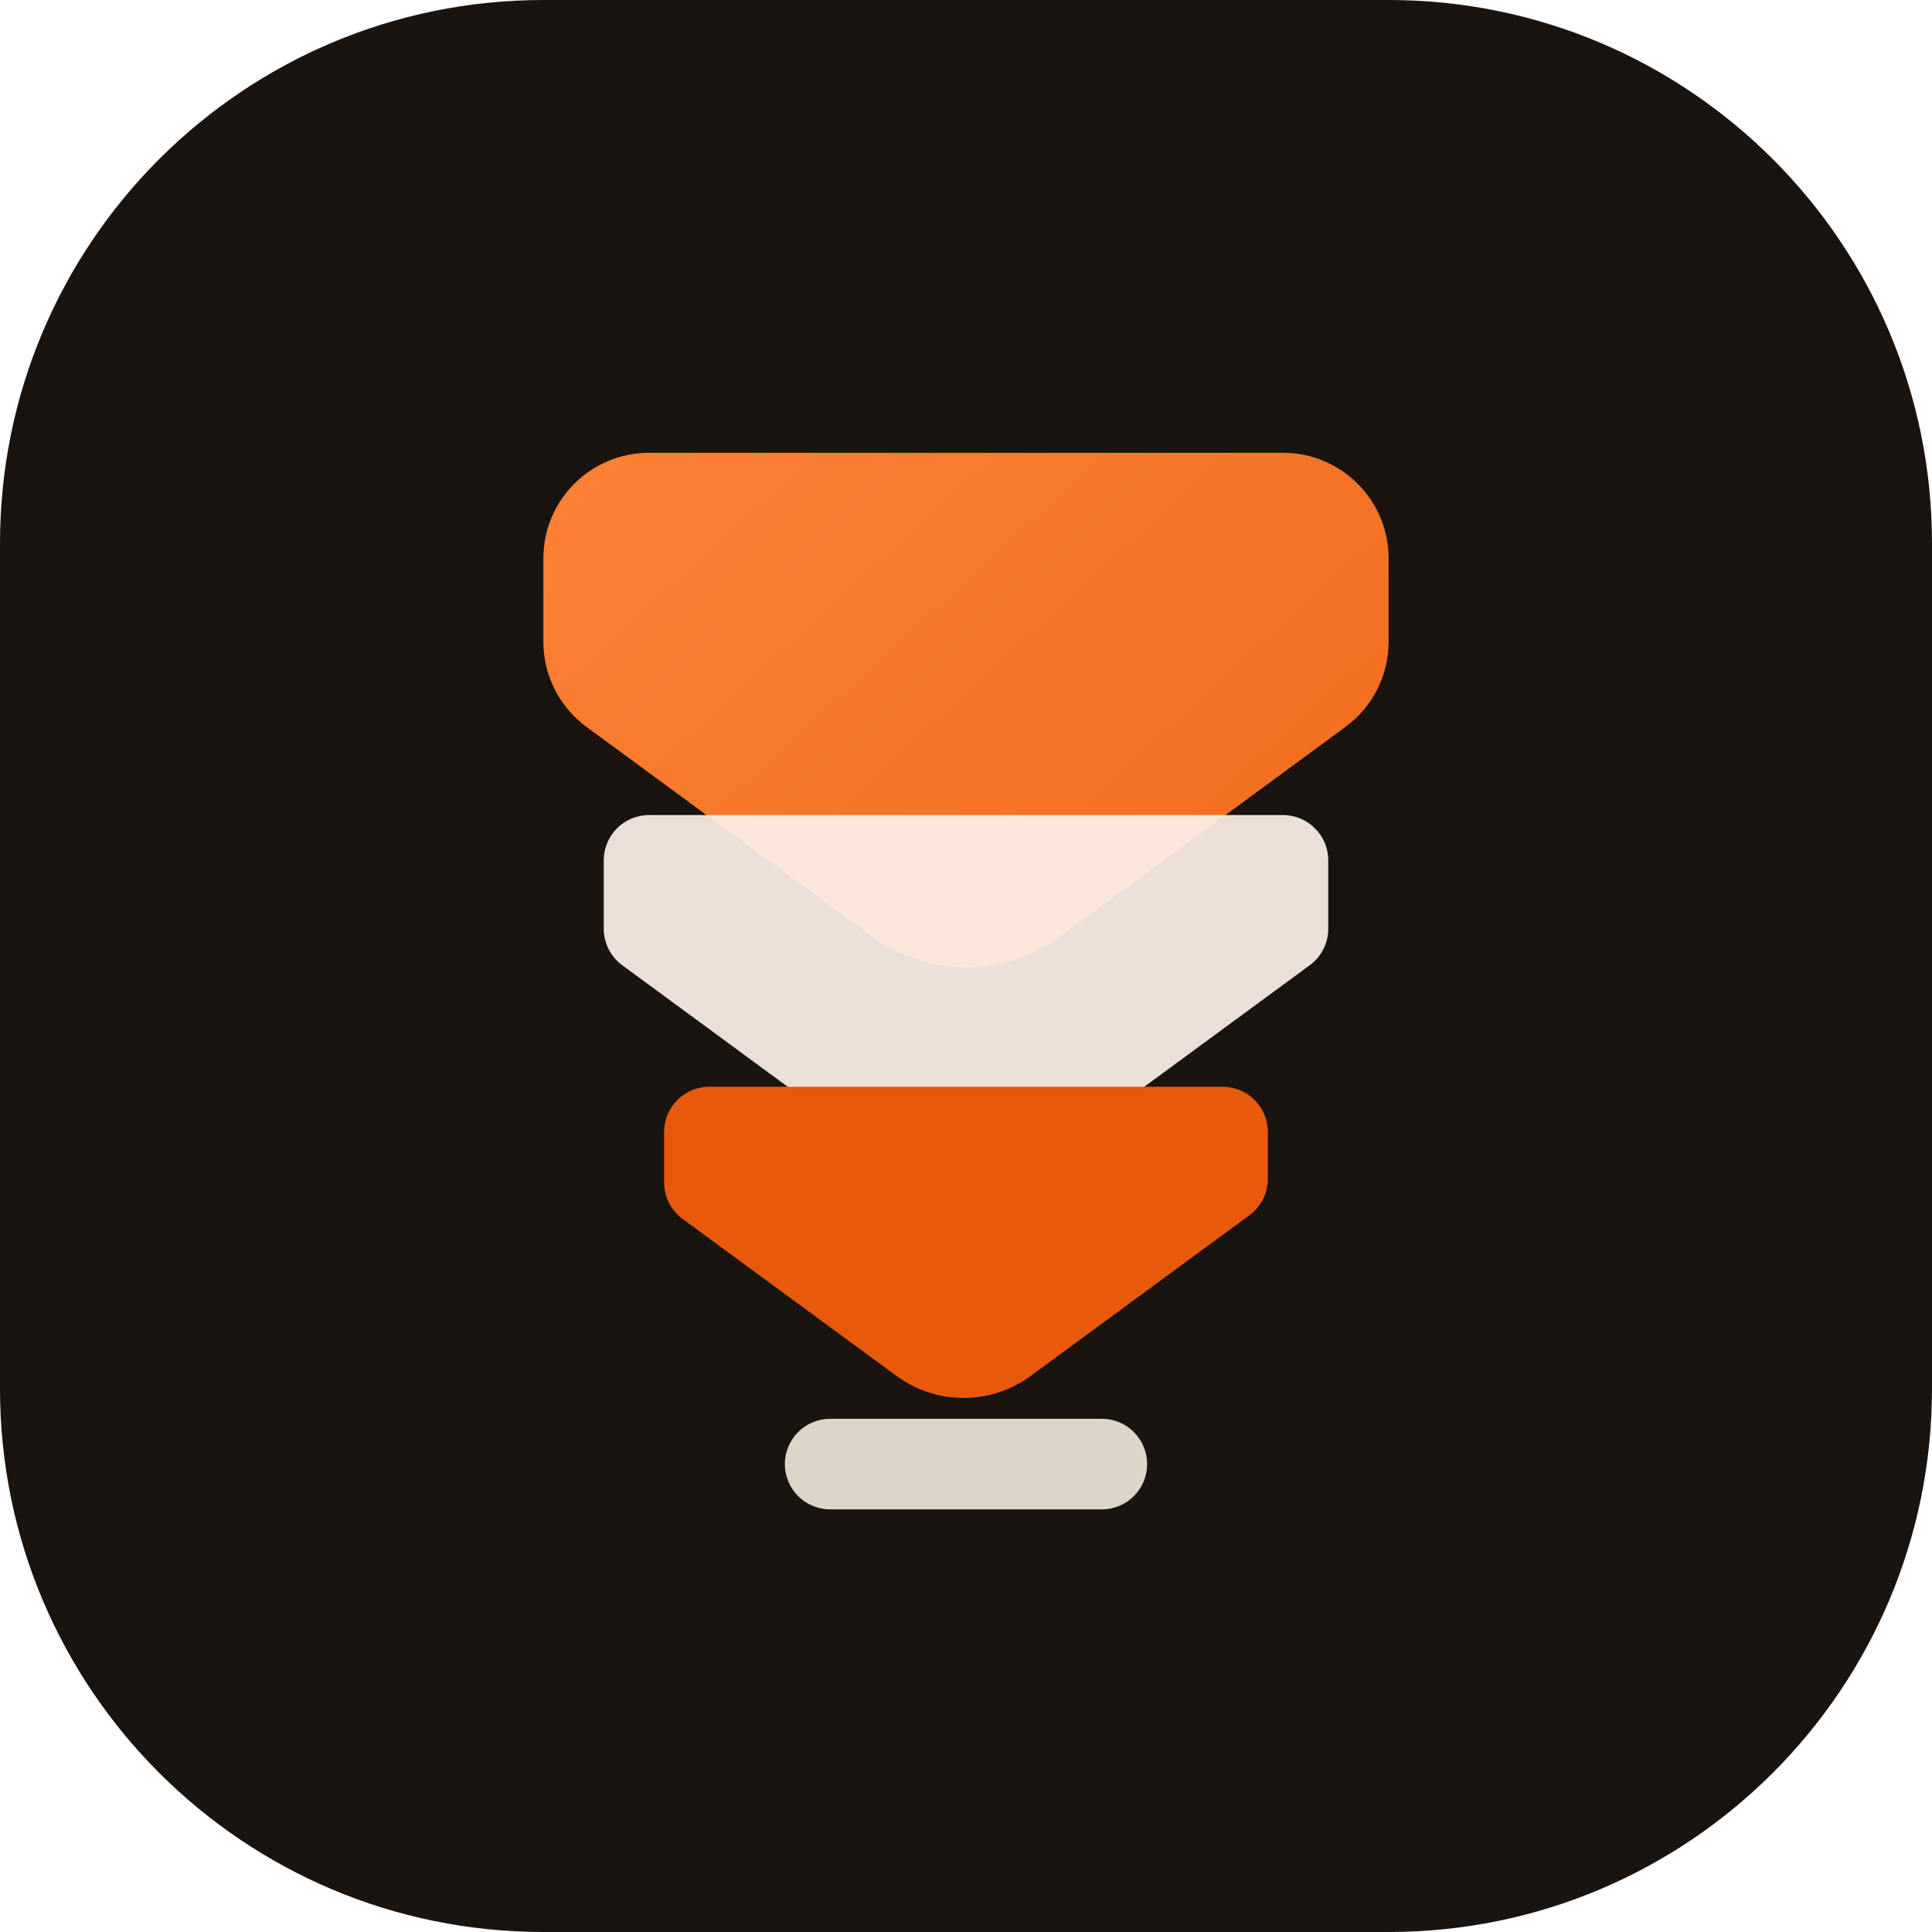
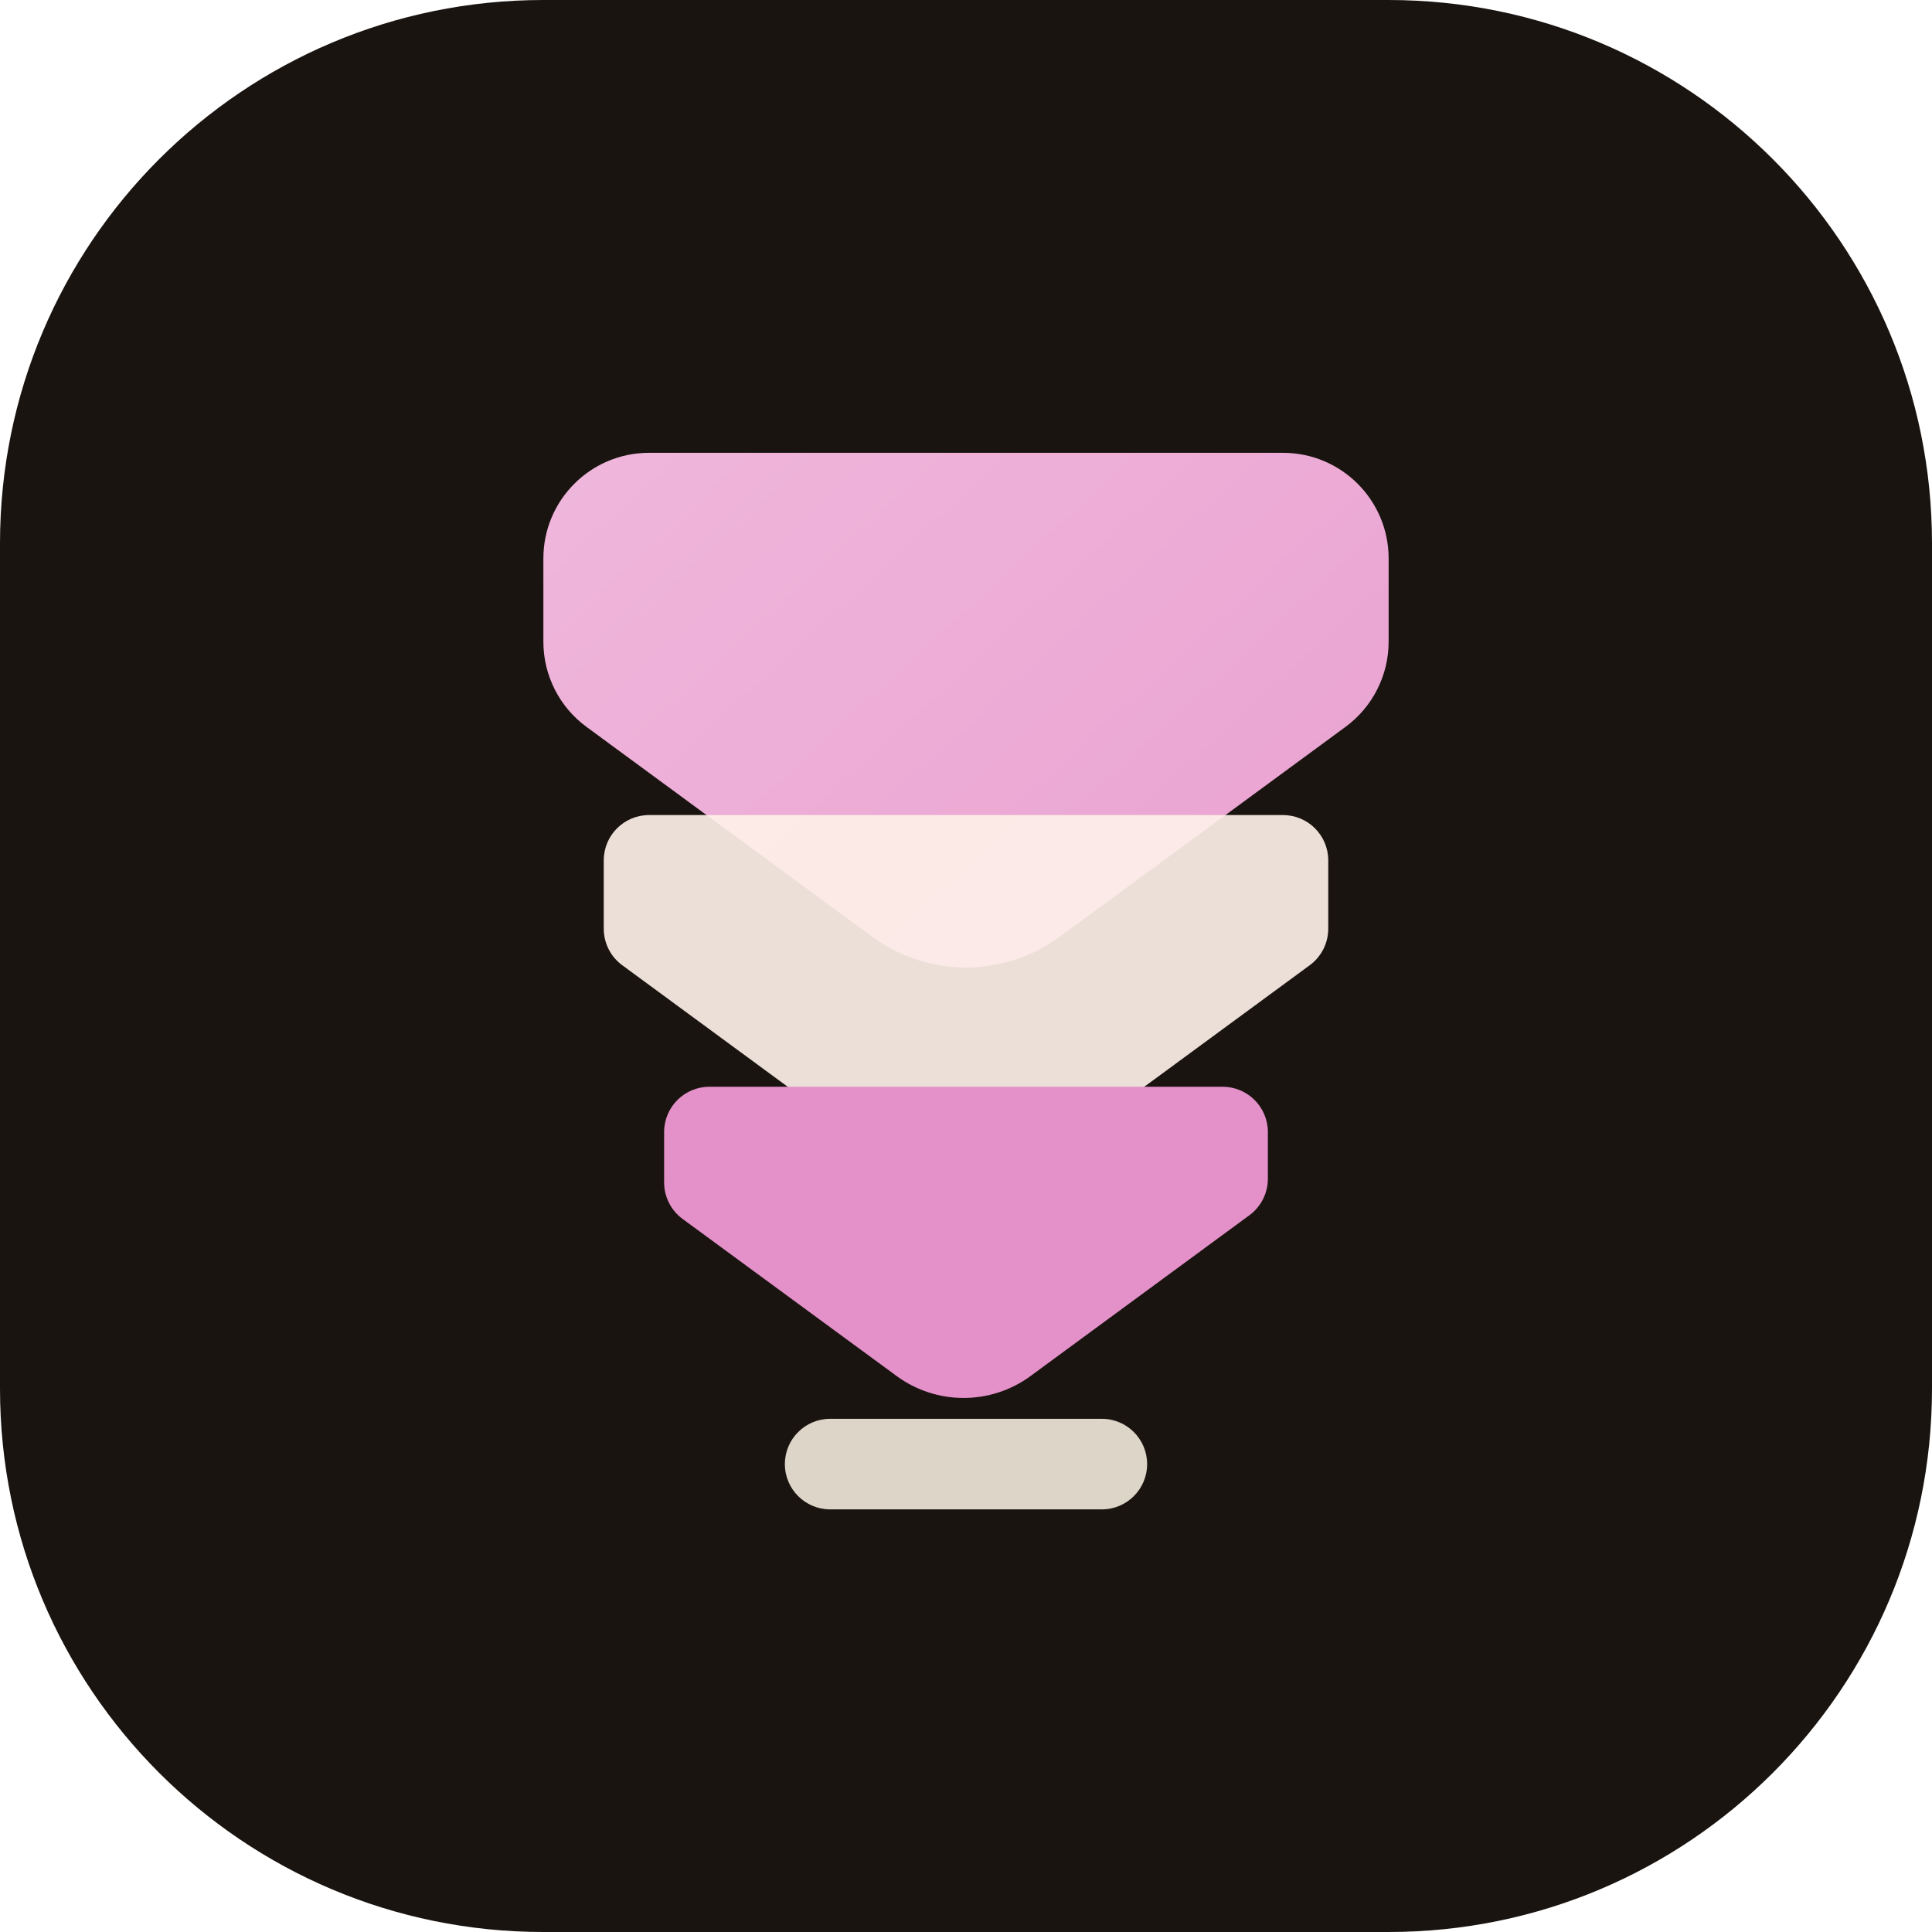
<svg xmlns="http://www.w3.org/2000/svg" viewBox="0 0 64 64" role="img" aria-labelledby="title">
  <defs>
    <linearGradient id="stackvault-accent" x1="10" y1="8" x2="54" y2="56" gradientUnits="userSpaceOnUse">
-       <stop offset="0" stop-color="#FF8A3D" />
-       <stop offset="1" stop-color="#E8590C" />
+       <stop offset="0" stop-color="#F2BEDF" />
+       <stop offset="1" stop-color="#E491C9" />
    </linearGradient>
  </defs>
  <rect width="64" height="64" rx="18" fill="#1A1410" />
  <path d="M18 18.5C18 16.567 19.567 15 21.5 15h21C44.433 15 46 16.567 46 18.5v2.757c0 1.115-.531 2.163-1.431 2.824l-9.5 6.978a5.25 5.25 0 0 1-6.138 0l-9.5-6.978A3.5 3.5 0 0 1 18 21.257V18.5Z" fill="url(#stackvault-accent)" />
  <path d="M20 28.5c0-.828.672-1.5 1.5-1.5h21c.828 0 1.5.672 1.5 1.5v2.265c0 .477-.227.925-.611 1.208l-8.75 6.427a4.5 4.5 0 0 1-5.278 0l-8.75-6.427A1.5 1.5 0 0 1 20 30.765V28.5Z" fill="#FDF0E8" opacity=".92" />
-   <path d="M22 37.5c0-.828.672-1.5 1.5-1.5h17c.828 0 1.5.672 1.5 1.5v1.548c0 .477-.227.925-.611 1.208l-7.25 5.326a3.75 3.75 0 0 1-4.438 0l-7.09-5.204A1.5 1.5 0 0 1 22 39.17V37.5Z" fill="#E8590C" />
+   <path d="M22 37.5c0-.828.672-1.5 1.5-1.5h17c.828 0 1.5.672 1.5 1.5v1.548c0 .477-.227.925-.611 1.208l-7.25 5.326a3.75 3.75 0 0 1-4.438 0l-7.09-5.204A1.5 1.5 0 0 1 22 39.17V37.5Z" fill="#E491C9" />
  <rect x="26" y="47" width="12" height="3" rx="1.5" fill="#DDD5C8" />
</svg>
